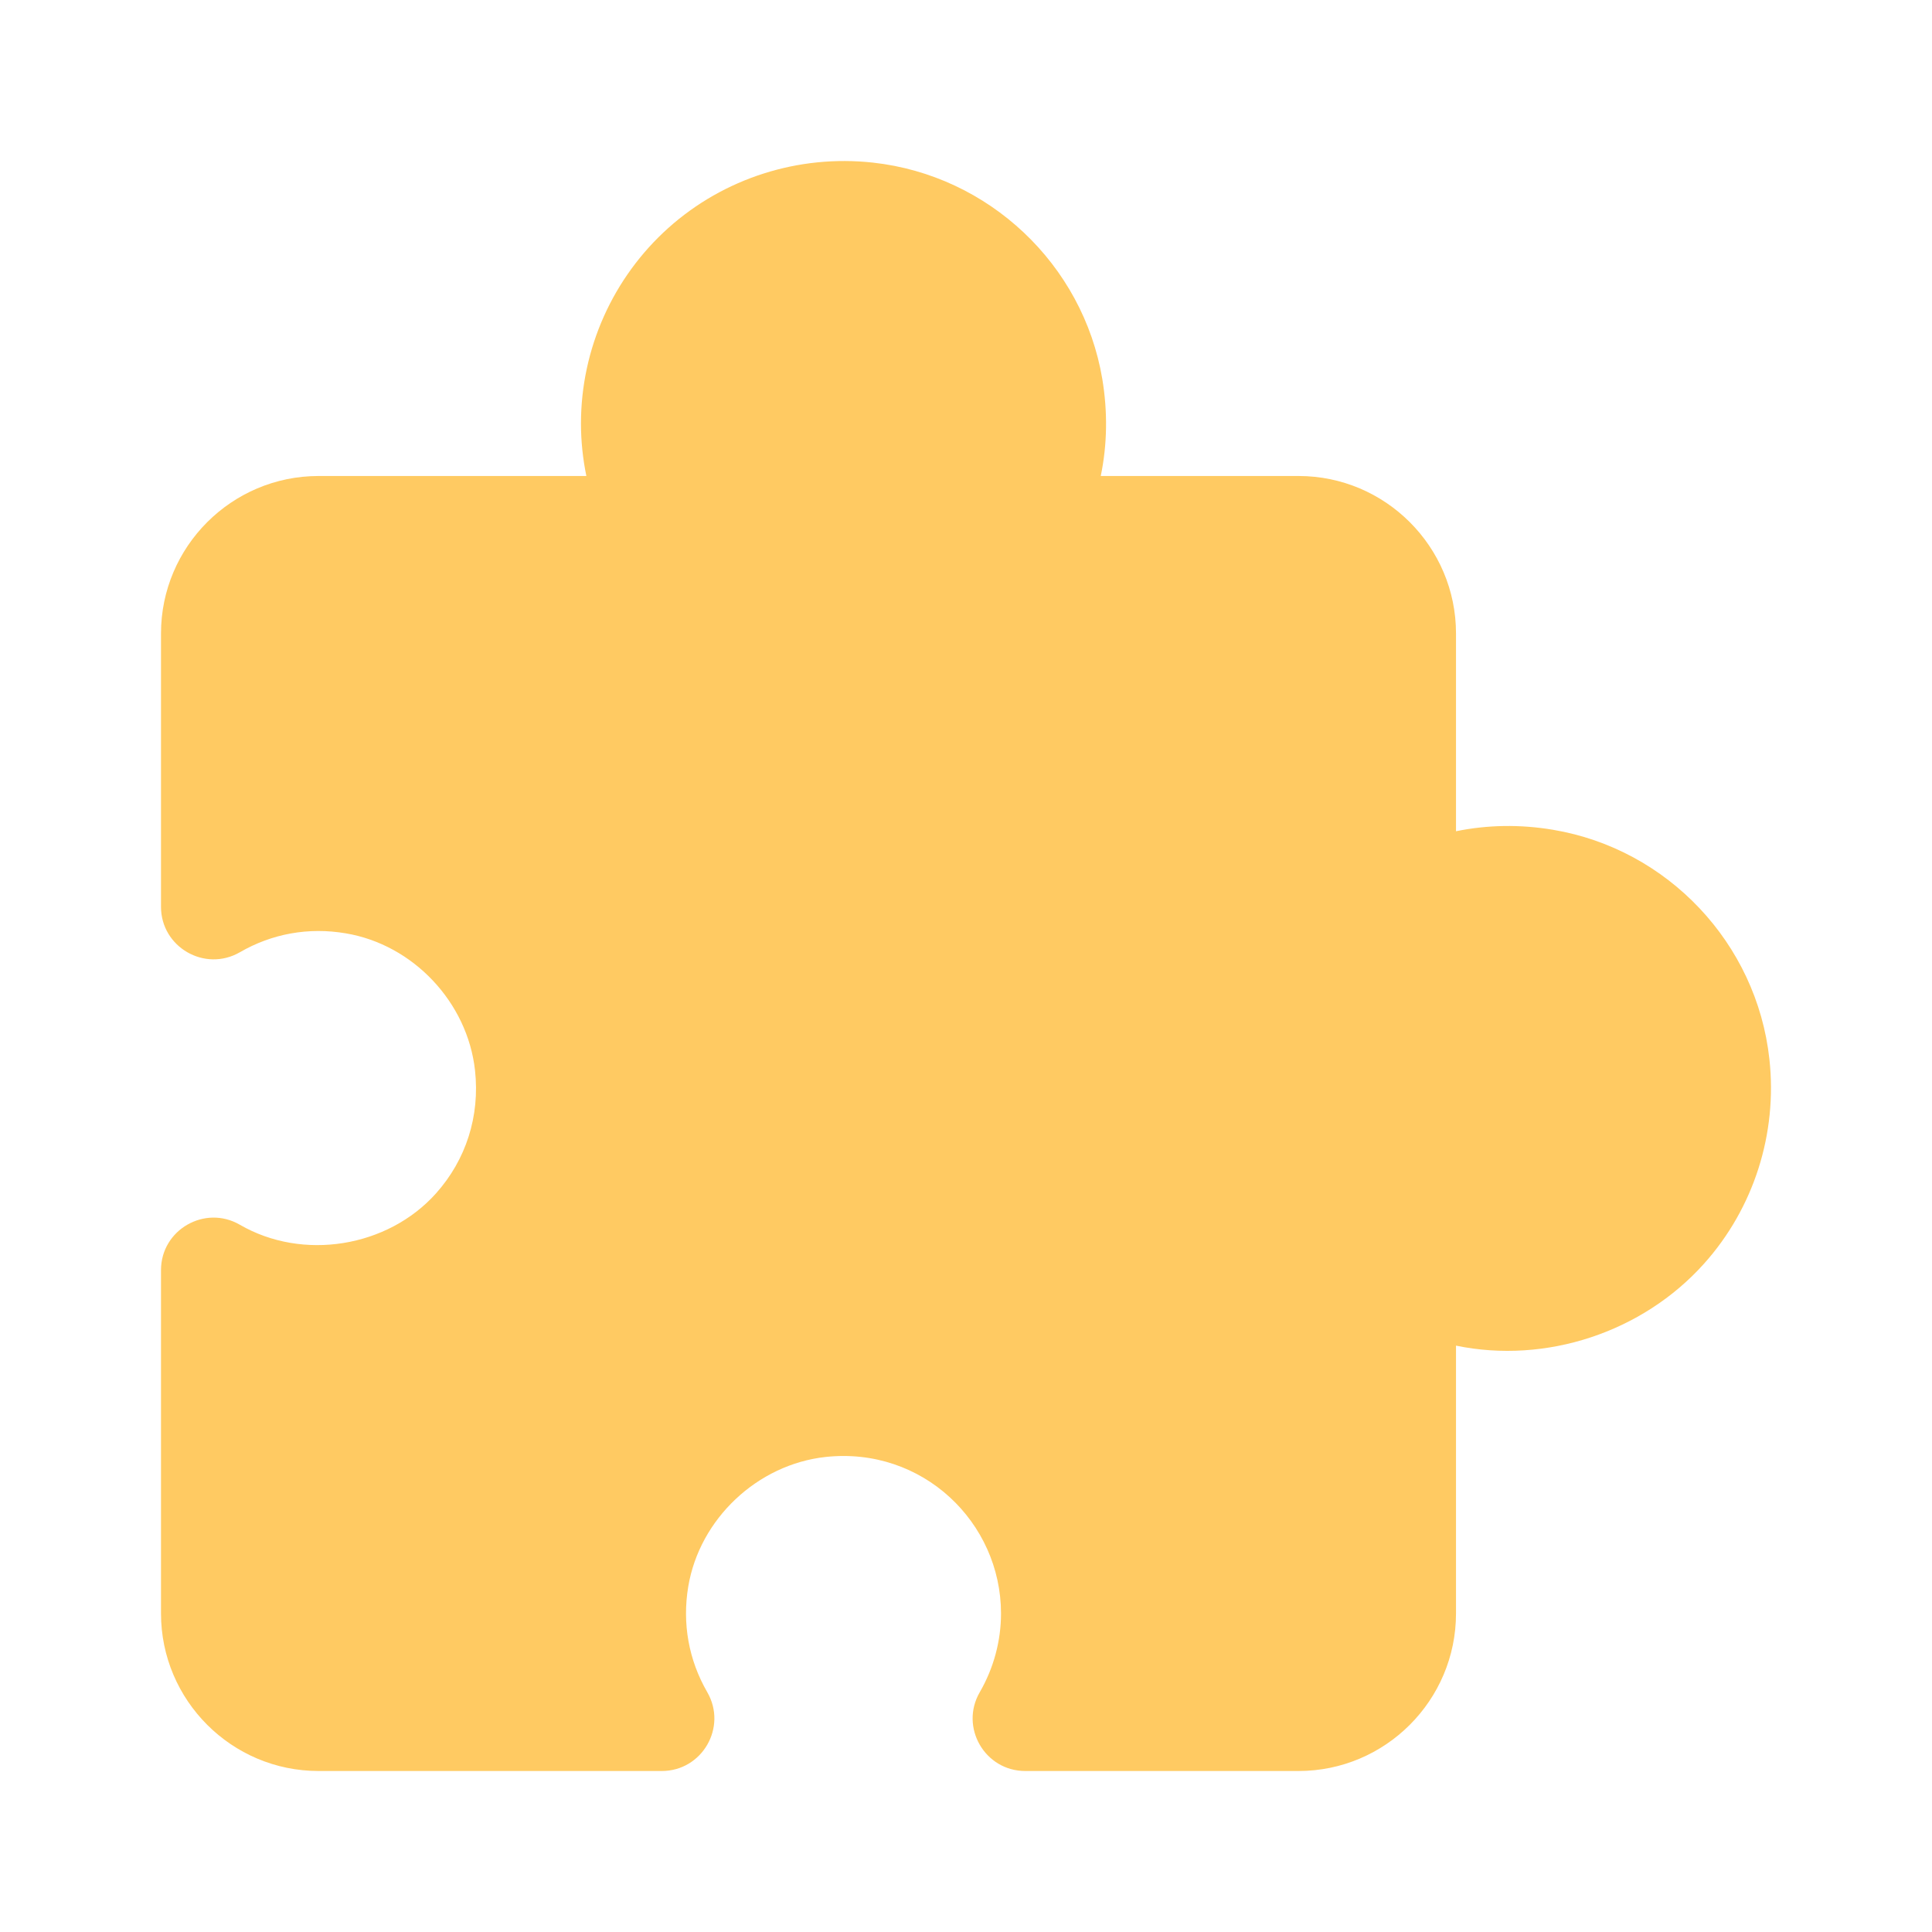
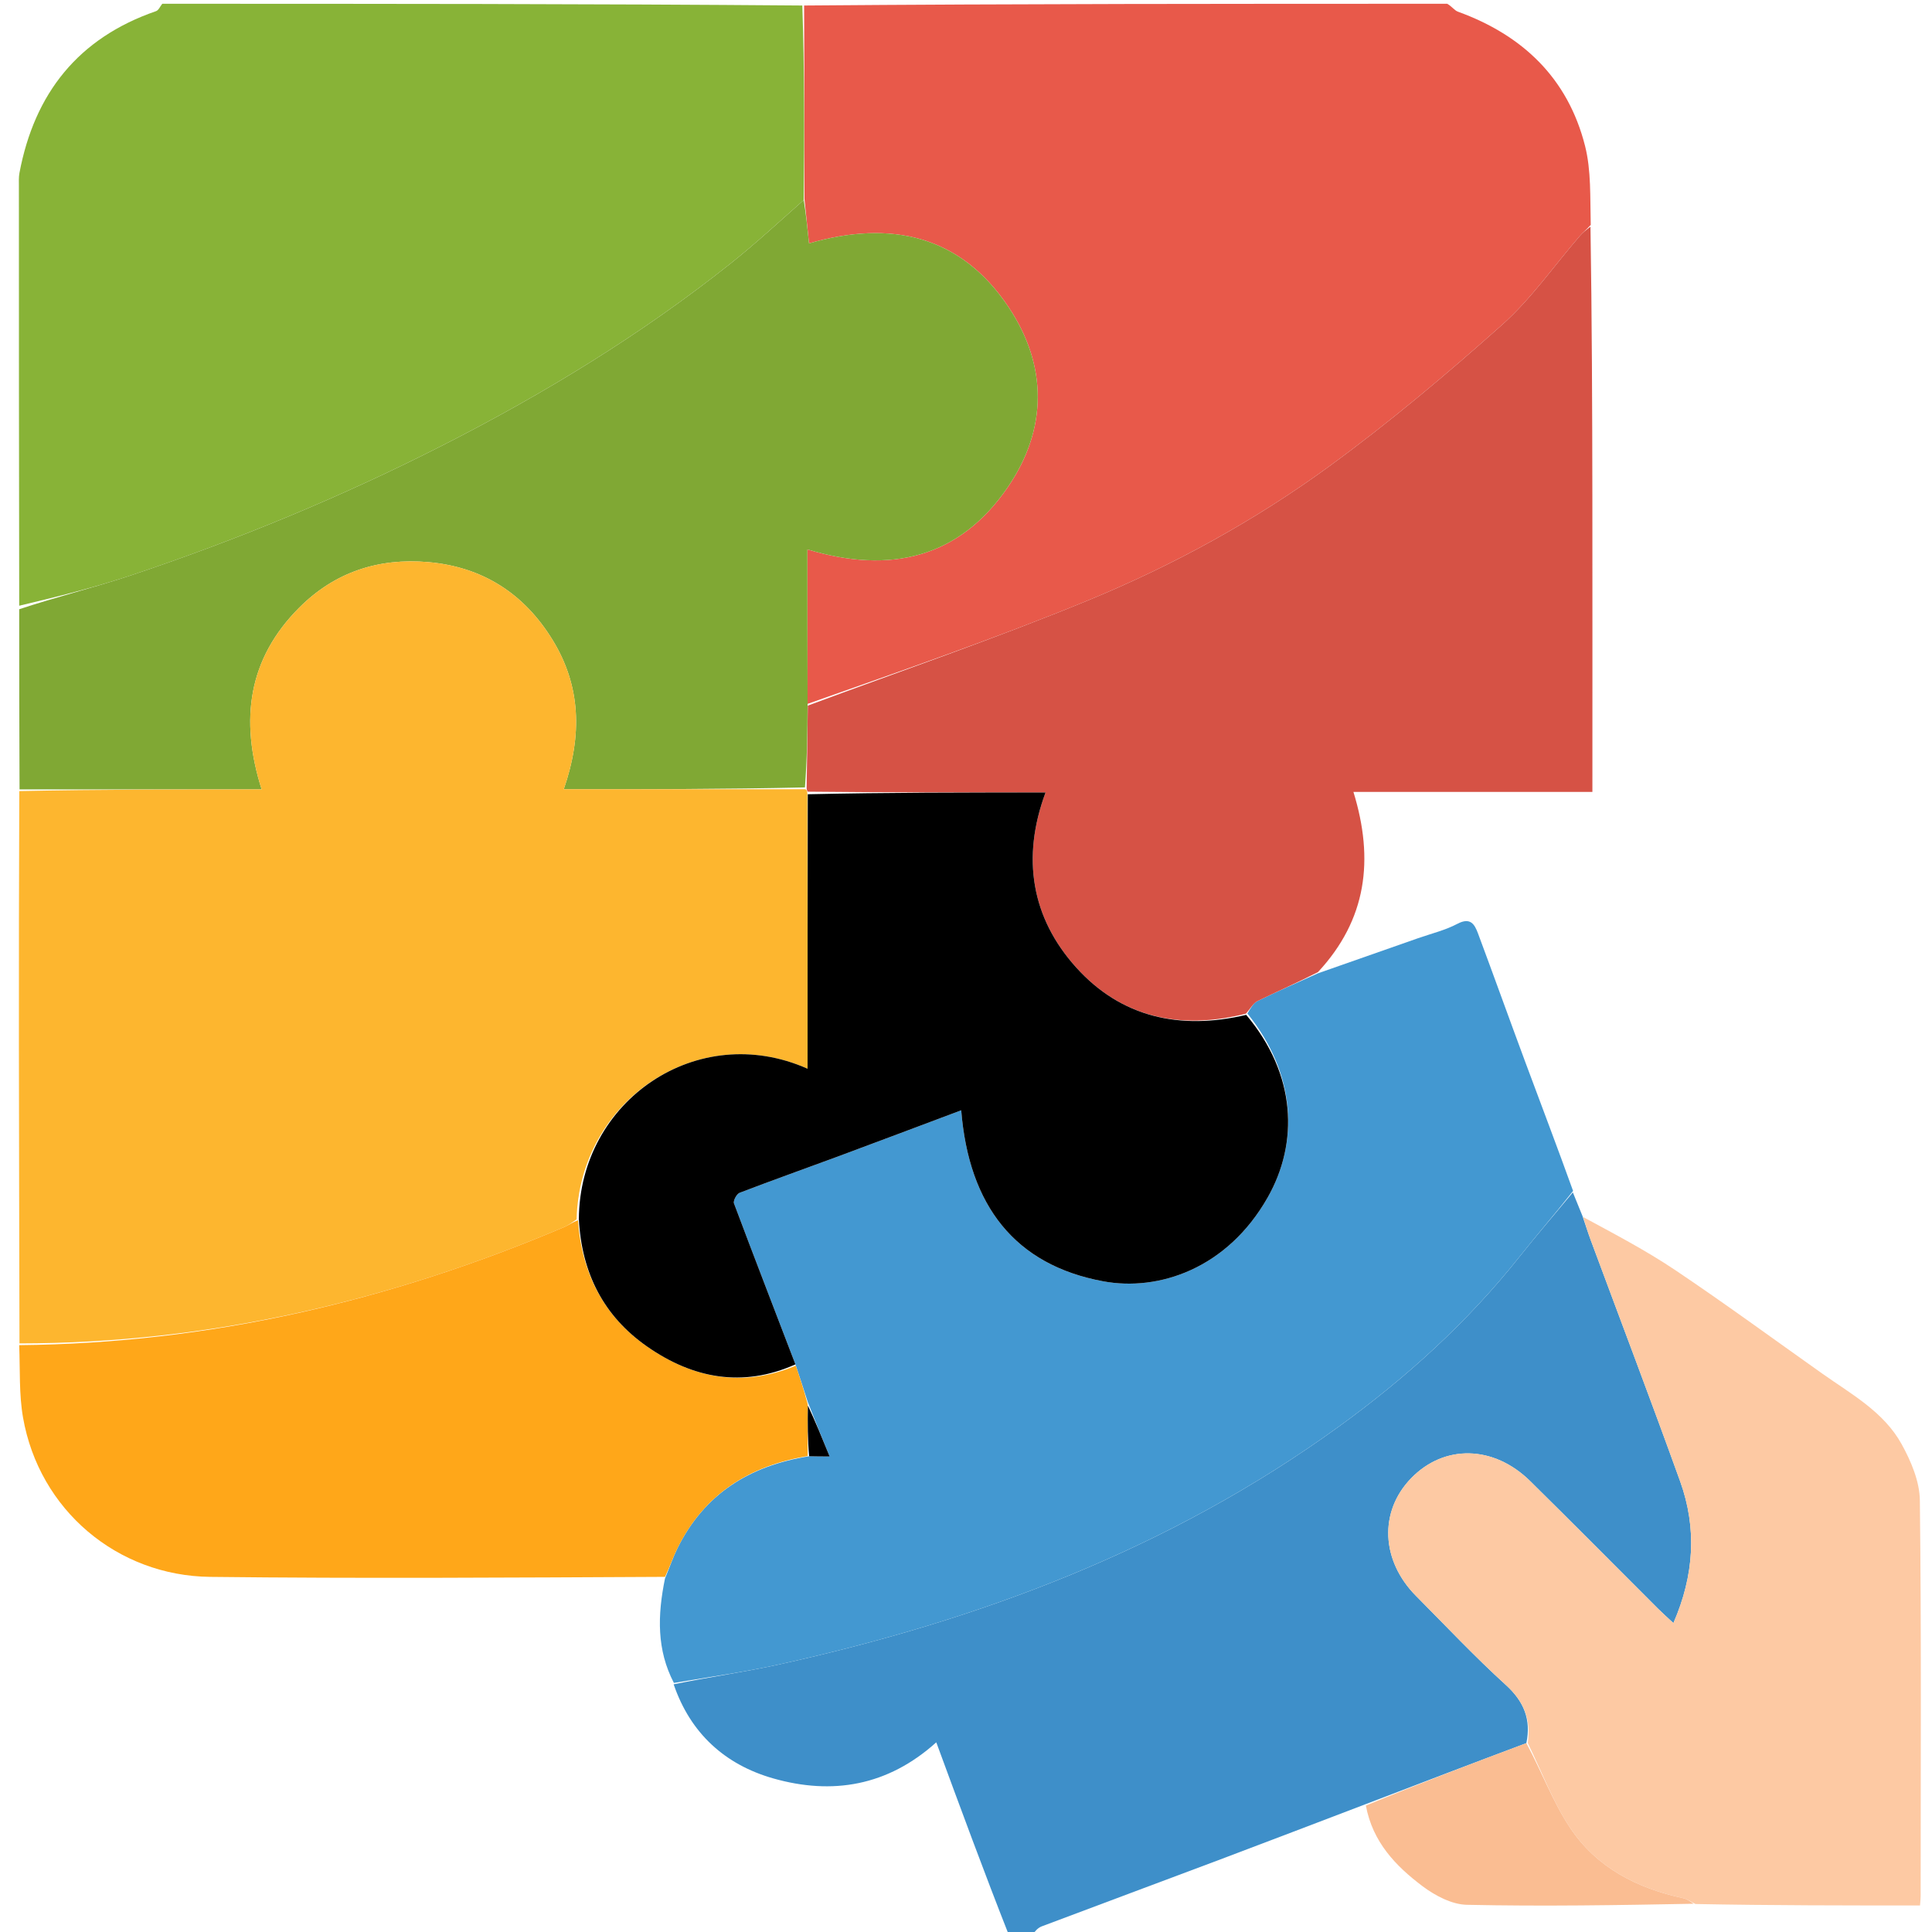
- <svg viewBox="0 0 24 24" focusable="false" aria-hidden="true" class="css-6qu7l6">
-   <style>
-         /* Define tus estilos CSS aquí */
-         .icono {
-             fill: #FFCA62; /* Cambia el color de relleno a amarillo */
-         }
-     </style>
-   <path class="icono" d="M16.131 22H12.736C12.234 22 11.919 21.456 12.171 21.021C12.344 20.722 12.435 20.384 12.435 20.043C12.435 18.913 11.461 17.968 10.255 18.099C9.408 18.192 8.691 18.868 8.55 19.707C8.473 20.167 8.555 20.622 8.786 21.021C9.037 21.456 8.723 22 8.221 22H3.957C2.878 22 2 21.122 2 20.043V15.778C2 15.276 2.546 14.963 2.979 15.214C3.762 15.668 4.815 15.495 5.415 14.826C5.79 14.407 5.963 13.864 5.901 13.298C5.808 12.451 5.133 11.734 4.294 11.594C3.833 11.516 3.379 11.598 2.98 11.829C2.543 12.081 2 11.764 2 11.265V7.869C2 6.791 2.878 5.913 3.957 5.913H7.284C7.24 5.699 7.217 5.48 7.217 5.261C7.217 4.335 7.613 3.45 8.302 2.832C8.992 2.214 9.919 1.918 10.844 2.02C12.282 2.178 13.453 3.283 13.693 4.707C13.761 5.116 13.755 5.522 13.674 5.913H16.131C17.209 5.913 18.087 6.791 18.087 7.869V10.326C18.479 10.246 18.884 10.239 19.293 10.308C20.717 10.547 21.823 11.718 21.98 13.156C22.082 14.082 21.786 15.009 21.168 15.698C20.404 16.551 19.204 16.947 18.087 16.716V20.043C18.087 21.122 17.209 22 16.131 22H16.131Z" />
-   <defs>
-     <linearGradient id="paint0_linear_3332_36660" x1="12" y1="2" x2="12" y2="22" gradientUnits="userSpaceOnUse">
-       <stop stop-color="#FFCA62" />
-       <stop offset="1" stop-color="#FF5C38" />
-     </linearGradient>
-   </defs>
+ <svg xmlns="http://www.w3.org/2000/svg" version="1.1" id="Layer_1" x="0px" y="0px" width="100%" viewBox="0 0 512 512" enable-background="new 0 0 512 512" xml:space="preserve">
+   <path fill="transparent" opacity="1" stroke="none" d=" M384,1   C426.979,1 469.957,1 512.968,1   C512.968,171.56 512.968,342.121 512.968,513   C433.646,513 354.292,513 274.138,512.721   C274.248,511.784 275.068,510.887 276.081,510.504   C291.68,504.616 307.315,498.824 322.919,492.948   C335.944,488.043 348.939,483.057 361.972,478.494   C363.766,488.17 369.897,494.536 376.985,499.861   C380.31,502.359 384.738,504.707 388.717,504.793   C408.807,505.227 428.913,504.895 449.477,504.901   C469.531,504.971 489.122,504.971 508.826,504.971   C508.907,503.821 508.992,503.18 508.992,502.54   C509,467.561 509.194,432.581 508.782,397.607   C508.723,392.592 506.44,387.219 503.941,382.699   C499.21,374.141 490.608,369.459 482.888,363.996   C469.92,354.82 457.105,345.416 443.919,336.567   C436.075,331.304 427.643,326.917 419.293,321.846   C418.349,319.7 417.586,317.846 416.884,315.613   C412.718,304.031 408.45,292.844 404.279,281.621   C400.044,270.225 395.942,258.779 391.694,247.388   C390.783,244.945 389.682,242.998 386.232,244.819   C382.968,246.541 379.26,247.422 375.742,248.657   C366.916,251.757 358.087,254.848 349.282,257.614   C362.186,243.727 364.21,227.86 358.672,209.867   C380.1,209.867 400.95,209.867 422.001,209.867   C422.001,183.605 422.026,157.985 421.994,132.365   C421.964,108.238 421.875,84.11 421.882,59.521   C421.377,52.243 421.71,45.195 420.05,38.653   C415.507,20.741 403.552,9.332 386.367,3.096   C385.446,2.762 384.783,1.715 384,1  z" />
+   <path fill="#88B337" opacity="1" stroke="none" d=" M43,1   C99.354,1 155.708,1 212.627,1.461   C213.19,18.849 213.187,35.777 212.996,53.017   C206.4,58.859 200.175,64.617 193.554,69.877   C169.88,88.68 144.188,104.341 117.284,118.034   C90.678,131.575 63.148,142.966 34.845,152.428   C25.085,155.691 15.058,158.158 5.092,160.524   C5.02,123.146 5.009,86.233 5.006,49.32   C5.006,48.16 4.94,46.972 5.152,45.844   C9.127,24.732 20.743,10.069 41.345,2.958   C42.039,2.718 42.455,1.671 43,1  z" />
+   <path fill="#E8594A" opacity="1" stroke="none" d=" M213.185,52.704   C213.187,35.777 213.19,18.849 213.096,1.461   C269.688,1 326.375,1 383.531,1   C384.783,1.715 385.446,2.762 386.367,3.096   C403.552,9.332 415.507,20.741 420.05,38.653   C421.71,45.195 421.377,52.243 421.564,59.61   C420.343,60.937 419.433,61.645 418.693,62.501   C411.852,70.41 405.796,79.192 398.058,86.09   C383.335,99.215 368.167,111.969 352.243,123.588   C332.462,138.021 310.894,149.825 288.266,159.138   C263.849,169.188 238.829,177.774 214.021,186.533   C213.969,172.693 213.969,159.319 213.969,145.601   C235.986,152.227 254.209,147.855 267.028,129.172   C277.633,113.714 277.638,96.903 267.27,81.378   C254.502,62.259 235.956,58.273 214.399,64.495   C213.986,60.479 213.585,56.592 213.185,52.704  z" />
+   <path fill="transparent" opacity="1" stroke="none" d=" M42.531,1   C42.455,1.671 42.039,2.718 41.345,2.958   C20.743,10.069 9.127,24.732 5.152,45.844   C4.94,46.972 5.006,48.16 5.006,49.32   C5.009,86.233 5.02,123.146 5.026,160.989   C5.074,177.68 5.127,193.44 5.111,209.648   C5.028,232.419 4.986,254.742 5.007,277.065   C5.031,303.383 5.108,329.701 5.09,356.479   C5.341,363.181 5.033,369.532 6.099,375.643   C10.382,400.199 31.108,417.607 55.697,417.89   C95.775,418.351 135.862,418.077 175.945,418.532   C174.214,428.167 174.033,437.255 178.099,446.356   C182.953,459.336 192.137,467.655 204.914,471.295   C220.531,475.743 235.208,473.348 248.123,461.734   C254.591,479.3 260.796,496.15 267,513   C178.381,513 89.761,513 1.071,513   C1.071,342.333 1.071,171.667 1.078,1   C14.744,1 28.403,1 42.531,1  z" />
+   <path fill="#3E8FC9" opacity="1" stroke="none" d=" M267.438,513   C260.796,496.15 254.591,479.3 248.123,461.734   C235.208,473.348 220.531,475.743 204.914,471.295   C192.137,467.655 182.953,459.336 178.528,446.359   C188.174,444.381 197.403,443.1 206.473,441.096   C259.799,429.313 310.15,410.391 354.749,378.098   C372.589,365.18 388.83,350.477 402.594,333.161   C407.218,327.343 412.074,321.709 416.824,315.991   C417.586,317.846 418.349,319.7 419.365,322.234   C420.255,324.8 420.842,326.705 421.535,328.571   C429.451,349.895 437.539,371.158 445.253,392.555   C449.756,405.046 448.968,417.488 443.472,430.131   C441.861,428.631 440.629,427.551 439.472,426.397   C428.157,415.105 416.918,403.736 405.53,392.52   C395.816,382.953 382.712,382.722 373.956,391.757   C365.417,400.568 365.952,413.573 375.289,422.966   C383.154,430.878 390.806,439.031 399.054,446.523   C403.878,450.904 405.8,455.704 404.501,461.95   C390.069,467.354 376.009,472.73 361.948,478.106   C348.939,483.057 335.944,488.043 322.919,492.948   C307.315,498.824 291.68,504.616 276.081,510.504   C275.068,510.887 274.248,511.784 273.669,512.721   C271.958,513 269.917,513 267.438,513  z" />
+   <path fill="#4398D1" opacity="1" stroke="none" d=" M416.884,315.613   C412.074,321.709 407.218,327.343 402.594,333.161   C388.83,350.477 372.589,365.18 354.749,378.098   C310.15,410.391 259.799,429.313 206.473,441.096   C197.403,443.1 188.174,444.381 178.589,445.993   C174.033,437.255 174.214,428.167 176.233,418.304   C177.51,415.211 178.347,412.691 179.512,410.333   C186.603,395.976 198.557,388.421 214.434,385.923   C216.398,385.978 217.963,385.978 219.856,385.978   C217.838,381.026 216.002,376.517 214.094,371.616   C212.977,368.123 211.931,365.022 210.795,361.575   C205.272,347.133 199.808,333.051 194.508,318.906   C194.251,318.221 195.219,316.405 195.998,316.106   C204.607,312.8 213.306,309.727 221.953,306.519   C232.864,302.471 243.749,298.357 254.733,294.238   C256.773,319.516 268.972,335.221 292.357,339.557   C307.037,342.279 325.221,336.238 335.956,317.321   C344.178,302.834 343.577,284.742 330.583,268.591   C331.406,267.256 332.111,265.845 333.238,265.294   C338.515,262.714 343.907,260.371 349.259,257.943   C358.087,254.848 366.916,251.757 375.742,248.657   C379.26,247.422 382.968,246.541 386.232,244.819   C389.682,242.998 390.783,244.945 391.694,247.388   C395.942,258.779 400.044,270.225 404.279,281.621   C408.45,292.844 412.718,304.031 416.884,315.613  z" />
+   <path fill="#D65245" opacity="1" stroke="none" d=" M349.282,257.614   C343.907,260.371 338.515,262.714 333.238,265.294   C332.111,265.845 331.406,267.256 330.184,268.628   C312.637,273.101 297.067,269.551 285.221,256.417   C273.331,243.235 270.658,227.335 277.079,210.015   C255.721,210.015 234.922,210.015 214.016,209.801   C213.91,209.586 213.727,209.144 213.764,208.668   C213.892,201.127 213.982,194.063 214.072,186.999   C238.829,177.774 263.849,169.188 288.266,159.138   C310.894,149.825 332.462,138.021 352.243,123.588   C368.167,111.969 383.335,99.215 398.058,86.09   C405.796,79.192 411.852,70.41 418.693,62.501   C419.433,61.645 420.343,60.937 421.493,60.071   C421.875,84.11 421.964,108.238 421.994,132.365   C422.026,157.985 422.001,183.605 422.001,209.867   C400.95,209.867 380.1,209.867 358.672,209.867   C364.21,227.86 362.186,243.727 349.282,257.614  z" />
+   <path fill="#FDC9A3" opacity="1" stroke="none" d=" M404.872,461.923   C405.8,455.704 403.878,450.904 399.054,446.523   C390.806,439.031 383.154,430.878 375.289,422.966   C365.952,413.573 365.417,400.568 373.956,391.757   C382.712,382.722 395.816,382.953 405.53,392.52   C416.918,403.736 428.157,415.105 439.472,426.397   C440.629,427.551 441.861,428.631 443.472,430.131   C448.968,417.488 449.756,405.046 445.253,392.555   C437.539,371.158 429.451,349.895 421.535,328.571   C420.842,326.705 420.255,324.8 419.548,322.525   C427.643,326.917 436.075,331.304 443.919,336.567   C457.105,345.416 469.92,354.82 482.888,363.996   C490.608,369.459 499.21,374.141 503.941,382.699   C506.44,387.219 508.723,392.592 508.782,397.607   C509.194,432.581 509,467.561 508.992,502.54   C508.992,503.18 508.907,503.821 508.826,504.971   C489.122,504.971 469.531,504.971 449.312,504.584   C447.815,503.804 446.984,503.238 446.073,503.042   C433.821,500.41 423.074,494.892 416.079,484.363   C411.488,477.451 408.55,469.441 404.872,461.923  z" />
+   <path fill="#FABD92" opacity="1" stroke="none" d=" M404.501,461.95   C408.55,469.441 411.488,477.451 416.079,484.363   C423.074,494.892 433.821,500.41 446.073,503.042   C446.984,503.238 447.815,503.804 448.848,504.514   C428.913,504.895 408.807,505.227 388.717,504.793   C384.738,504.707 380.31,502.359 376.985,499.861   C369.897,494.536 363.766,488.17 361.972,478.494   C376.009,472.73 390.069,467.354 404.501,461.95  z" />
+   <path fill="#80A834" opacity="1" stroke="none" d=" M214.021,186.533   C213.982,194.063 213.892,201.127 213.319,208.675   C191.982,209.158 171.127,209.158 149.404,209.158   C154.389,194.68 153.867,181.718 146.443,169.602   C138.925,157.332 127.928,150.228 113.484,148.965   C100.327,147.814 88.749,151.592 79.324,161.013   C65.808,174.523 63.467,190.674 69.338,209.2   C47.404,209.2 26.291,209.2 5.179,209.2   C5.127,193.44 5.074,177.68 5.087,161.454   C15.058,158.158 25.085,155.691 34.845,152.428   C63.148,142.966 90.678,131.575 117.284,118.034   C144.188,104.341 169.88,88.68 193.554,69.877   C200.175,64.617 206.4,58.859 212.996,53.017   C213.585,56.592 213.986,60.479 214.399,64.495   C235.956,58.273 254.502,62.259 267.27,81.378   C277.638,96.903 277.633,113.714 267.028,129.172   C254.209,147.855 235.986,152.227 213.969,145.601   C213.969,159.319 213.969,172.693 214.021,186.533  z" />
+   <path fill="#FDB62F" opacity="1" stroke="none" d=" M5.111,209.648   C26.291,209.2 47.404,209.2 69.338,209.2   C63.467,190.674 65.808,174.523 79.324,161.013   C88.749,151.592 100.327,147.814 113.484,148.965   C127.928,150.228 138.925,157.332 146.443,169.602   C153.867,181.718 154.389,194.68 149.404,209.158   C171.127,209.158 191.982,209.158 213.282,209.151   C213.727,209.144 213.91,209.586 213.963,210.269   C214.016,234.919 214.016,258.887 214.016,283.225   C184.829,270.254 153.552,291.691 152.804,323.14   C151.569,323.993 150.626,324.715 149.567,325.164   C103.423,344.756 55.487,355.985 5.163,356.018   C5.108,329.701 5.031,303.383 5.007,277.065   C4.986,254.742 5.028,232.419 5.111,209.648  z" />
+   <path fill="#FFA719" opacity="1" stroke="none" d=" M5.09,356.479   C55.487,355.985 103.423,344.756 149.567,325.164   C150.626,324.715 151.569,323.993 153.164,323.363   C154.15,337.412 159.981,348.802 171.473,356.828   C183.578,365.283 196.763,367.85 210.884,361.922   C211.931,365.022 212.977,368.123 214.024,372.074   C214.028,377.24 214.032,381.554 214.036,385.868   C198.557,388.421 186.603,395.976 179.512,410.333   C178.347,412.691 177.51,415.211 176.233,417.884   C135.862,418.077 95.775,418.351 55.697,417.89   C31.108,417.607 10.382,400.199 6.099,375.643   C5.033,369.532 5.341,363.181 5.09,356.479  z" />
+   <path fill="#000000" opacity="1" stroke="none" d=" M210.795,361.575   C196.763,367.85 183.578,365.283 171.473,356.828   C159.981,348.802 154.15,337.412 153.403,323.105   C153.552,291.691 184.829,270.254 214.016,283.225   C214.016,258.887 214.016,234.919 214.069,210.483   C234.922,210.015 255.721,210.015 277.079,210.015   C270.658,227.335 273.331,243.235 285.221,256.417   C297.067,269.551 312.637,273.101 330.26,268.949   C343.577,284.742 344.178,302.834 335.956,317.321   C325.221,336.238 307.037,342.279 292.357,339.557   C268.972,335.221 256.773,319.516 254.733,294.238   C243.749,298.357 232.864,302.471 221.953,306.519   C213.306,309.727 204.607,312.8 195.998,316.106   C195.219,316.405 194.251,318.221 194.508,318.906   C199.808,333.051 205.272,347.133 210.795,361.575  z" />
+   <path fill="#000000" opacity="1" stroke="none" d=" M214.434,385.923   C214.032,381.554 214.028,377.24 214.094,372.467   C216.002,376.517 217.838,381.026 219.856,385.978   C217.963,385.978 216.398,385.978 214.434,385.923  z" />
</svg>
